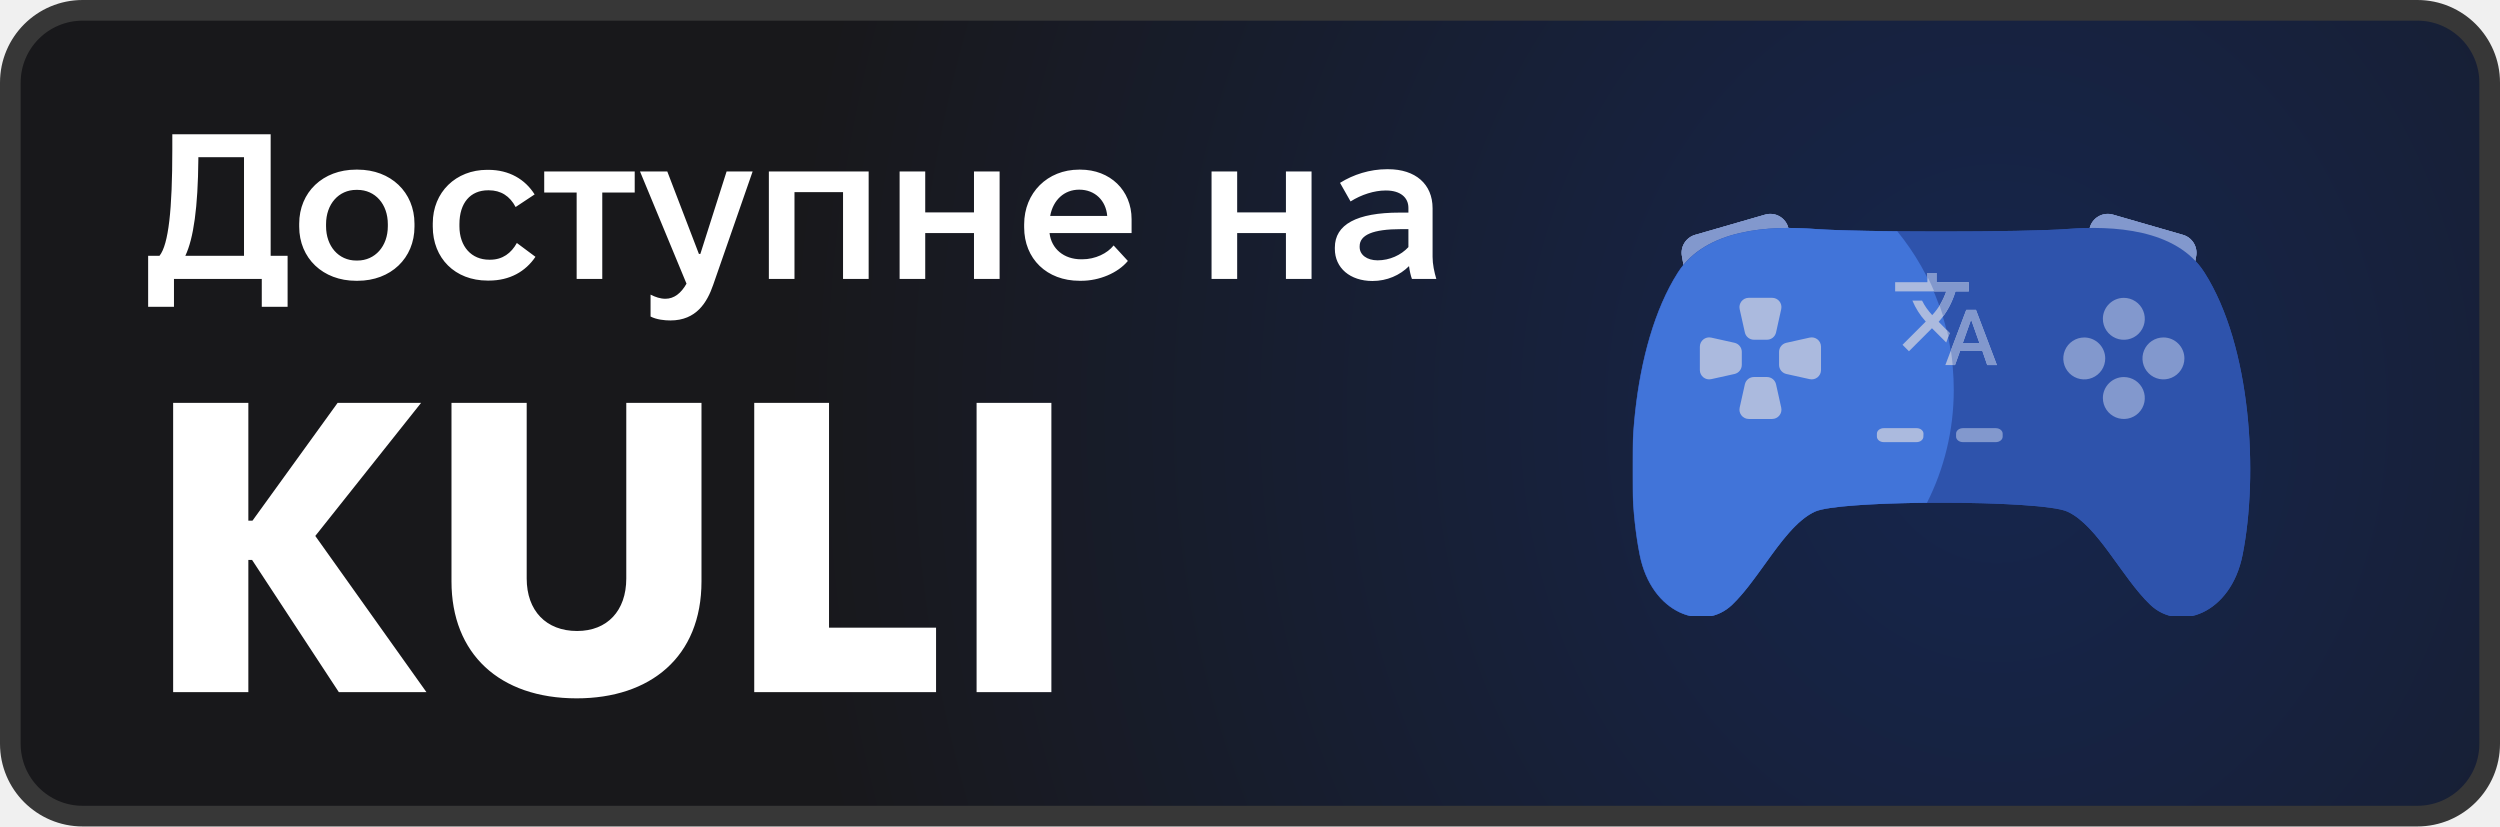
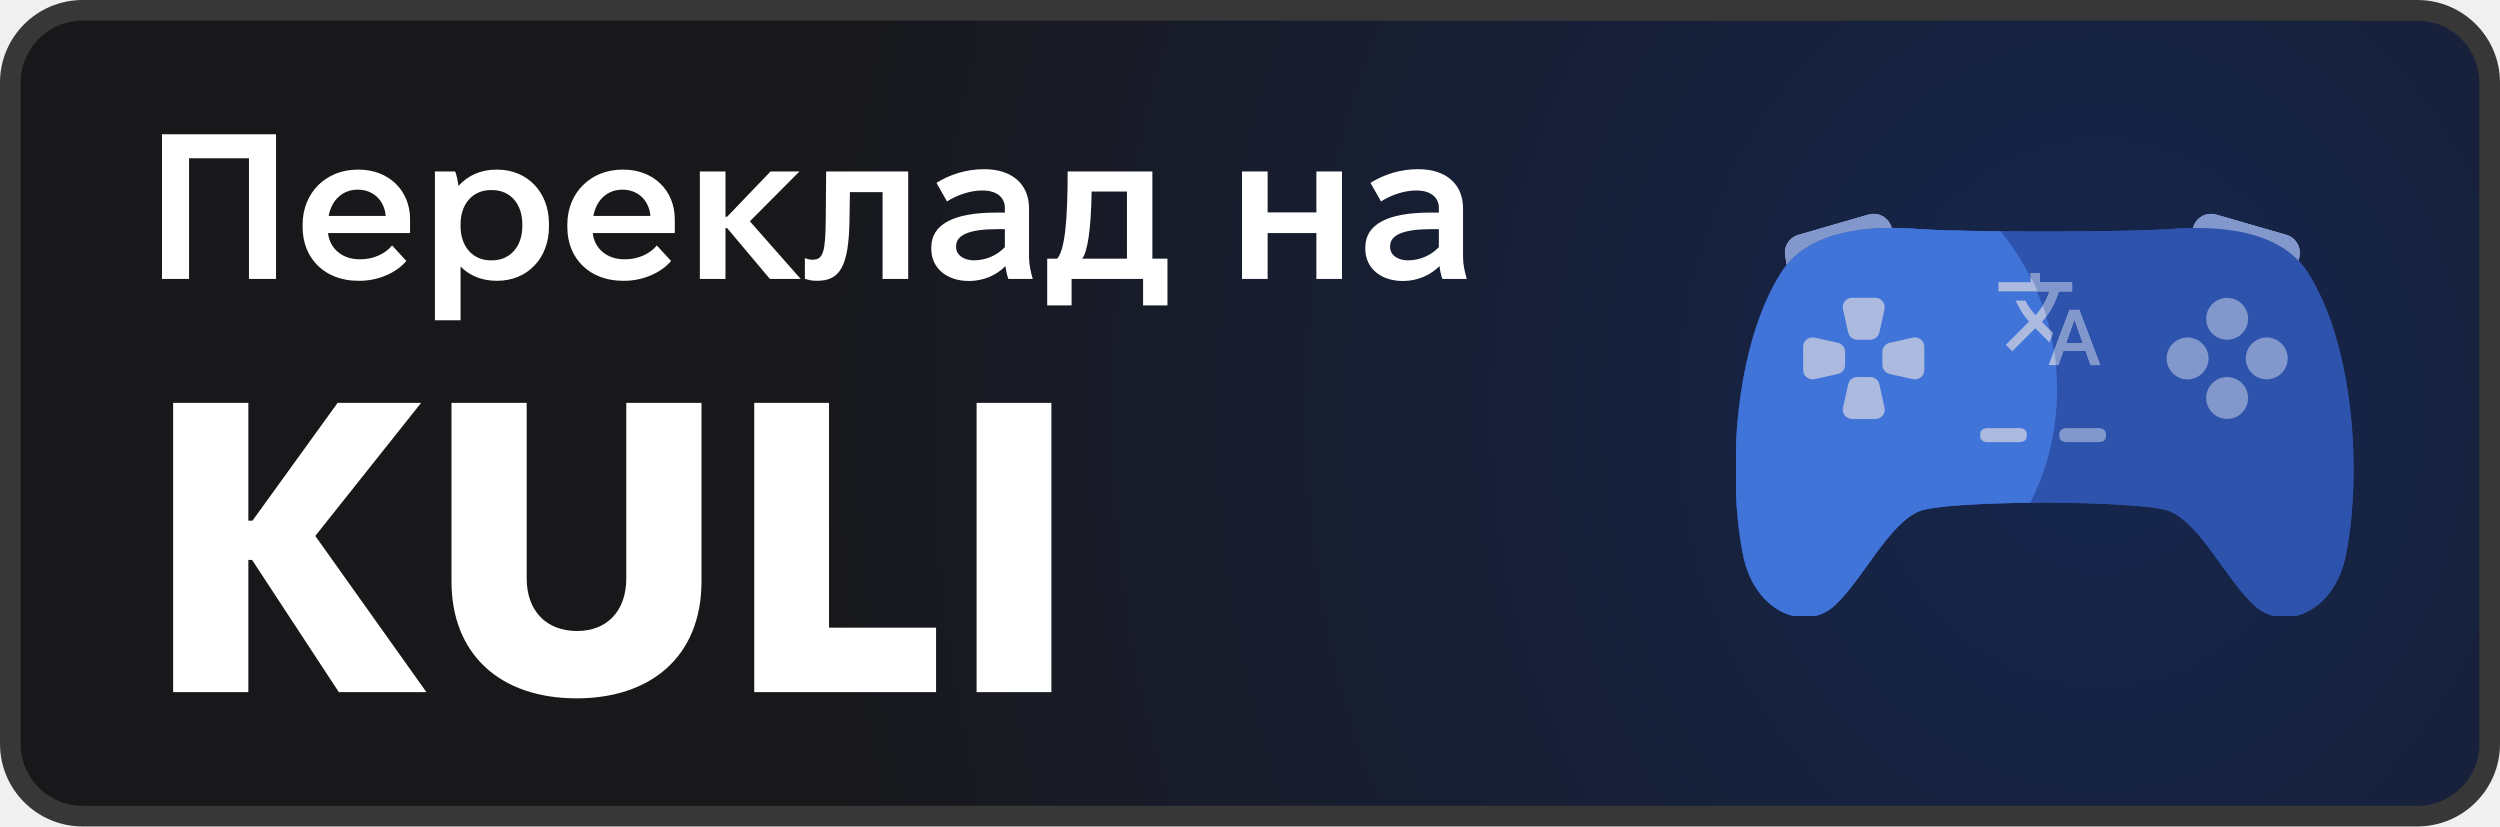
<svg xmlns="http://www.w3.org/2000/svg" width="121" height="40" viewBox="0 0 121 40" fill="none">
  <rect x="0.5" y="0.5" width="120" height="39" rx="3.5" fill="url(#paint0_radial_1136_240)" />
  <rect x="0.5" y="0.5" width="120" height="39" rx="3.5" stroke="#373737" />
-   <path d="M7.17 14.85V12.38H7.72C8.16 11.83 8.34 10.14 8.34 7.23V6.5H13.1V12.38H13.92V14.85H12.67V13.5H8.42V14.85H7.17ZM11.81 12.38V7.61H9.6V7.72C9.58 10.03 9.37 11.54 8.97 12.38H11.81ZM17.231 13.59C15.631 13.59 14.481 12.5 14.481 10.97V10.83C14.481 9.3 15.631 8.21 17.231 8.21H17.311C18.911 8.21 20.061 9.3 20.061 10.83V10.97C20.061 12.5 18.911 13.59 17.311 13.59H17.231ZM17.241 12.61H17.301C18.151 12.61 18.771 11.92 18.771 10.95V10.85C18.771 9.88 18.161 9.19 17.301 9.19H17.241C16.391 9.19 15.781 9.88 15.781 10.85V10.95C15.781 11.92 16.391 12.61 17.241 12.61ZM23.596 13.58C22.026 13.58 20.946 12.5 20.946 10.97V10.81C20.946 9.3 22.066 8.22 23.576 8.22H23.636C24.646 8.22 25.416 8.68 25.876 9.41L24.956 10.02C24.676 9.49 24.246 9.21 23.656 9.21H23.626C22.766 9.21 22.236 9.82 22.236 10.85V10.95C22.236 11.94 22.826 12.57 23.676 12.57H23.726C24.326 12.57 24.746 12.25 25.016 11.76L25.916 12.43C25.436 13.14 24.676 13.58 23.666 13.58H23.596ZM27.91 13.5V9.32H26.34V8.3H30.72V9.32H29.15V13.5H27.91ZM32.447 15.51C32.167 15.51 31.777 15.47 31.487 15.32V14.26C31.727 14.38 31.957 14.46 32.207 14.46C32.627 14.46 32.967 14.19 33.227 13.73L30.977 8.3H32.297L33.827 12.29H33.897L35.167 8.3H36.427L34.517 13.79C34.227 14.63 33.707 15.51 32.447 15.51ZM37.213 13.5V8.3H42.043V13.5H40.803V9.3H38.453V13.5H37.213ZM43.541 13.5V8.3H44.781V10.28H47.141V8.3H48.381V13.5H47.141V11.28H44.781V13.5H43.541ZM52.249 13.59C50.669 13.59 49.569 12.53 49.569 11V10.86C49.569 9.33 50.699 8.21 52.229 8.21H52.289C53.729 8.21 54.769 9.21 54.769 10.61V11.28H50.799V11.29C50.889 12.04 51.489 12.55 52.329 12.55H52.379C53.019 12.55 53.599 12.26 53.899 11.88L54.589 12.63C54.099 13.22 53.199 13.59 52.339 13.59H52.249ZM50.829 10.45H53.589C53.529 9.71 52.999 9.18 52.239 9.18H52.229C51.509 9.18 50.969 9.68 50.829 10.45ZM58.639 13.5V8.3H59.879V10.28H62.239V8.3H63.479V13.5H62.239V11.28H59.879V13.5H58.639ZM66.427 13.6C65.347 13.6 64.607 12.97 64.607 12.05V11.98C64.607 10.87 65.657 10.29 67.747 10.29H68.167V10.06C68.167 9.56 67.777 9.22 67.087 9.22H67.057C66.517 9.22 65.887 9.42 65.367 9.75L64.857 8.85C65.497 8.45 66.297 8.19 67.127 8.19H67.187C68.507 8.19 69.337 8.91 69.337 10.08V12.43C69.337 12.79 69.417 13.16 69.517 13.5H68.337C68.277 13.34 68.227 13.11 68.197 12.88C67.757 13.32 67.137 13.6 66.427 13.6ZM66.677 12.6C67.257 12.6 67.807 12.35 68.167 11.96V11.09H67.817C66.447 11.09 65.807 11.37 65.807 11.92V11.96C65.807 12.33 66.157 12.6 66.677 12.6ZM8.38 33.5V19.5H12.02V25.2H12.22L16.34 19.5H20.38L15.26 25.94L20.64 33.5H16.4L12.2 27.1H12.02V33.5H8.38ZM27.912 33.8C24.172 33.8 21.852 31.64 21.852 28.14V19.5H25.492V28C25.492 29.56 26.432 30.54 27.932 30.54C29.392 30.54 30.312 29.56 30.312 28V19.5H33.952V28.14C33.952 31.8 31.472 33.8 27.912 33.8ZM36.505 33.5V19.5H40.125V30.38H45.305V33.5H36.505ZM47.267 33.5V19.5H50.887V33.5H47.267Z" fill="white" />
+   <path d="M7.84 13.5V6.5H13.36V13.5H12.05V7.66H9.15V13.5H7.84ZM17.327 13.59C15.747 13.59 14.647 12.53 14.647 11V10.86C14.647 9.33 15.777 8.21 17.307 8.21H17.367C18.807 8.21 19.847 9.21 19.847 10.61V11.28H15.877V11.29C15.967 12.04 16.567 12.55 17.407 12.55H17.457C18.097 12.55 18.677 12.26 18.977 11.88L19.667 12.63C19.177 13.22 18.277 13.59 17.417 13.59H17.327ZM15.907 10.45H18.667C18.607 9.71 18.077 9.18 17.317 9.18H17.307C16.587 9.18 16.047 9.68 15.907 10.45ZM21.05 15.5V8.3H22.03C22.101 8.47 22.16 8.77 22.191 9C22.631 8.5 23.27 8.21 24.02 8.21H24.07C25.52 8.21 26.57 9.29 26.57 10.83V10.97C26.57 12.51 25.52 13.59 24.07 13.59H24.02C23.331 13.59 22.721 13.34 22.291 12.9V15.5H21.05ZM23.75 12.6H23.82C24.68 12.6 25.28 11.94 25.28 10.95V10.85C25.28 9.86 24.691 9.2 23.82 9.2H23.75C22.89 9.2 22.291 9.86 22.291 10.85V10.95C22.291 11.94 22.89 12.6 23.75 12.6ZM30.14 13.59C28.559 13.59 27.459 12.53 27.459 11V10.86C27.459 9.33 28.59 8.21 30.119 8.21H30.18C31.619 8.21 32.66 9.21 32.66 10.61V11.28H28.689V11.29C28.779 12.04 29.38 12.55 30.22 12.55H30.27C30.91 12.55 31.489 12.26 31.79 11.88L32.48 12.63C31.989 13.22 31.09 13.59 30.23 13.59H30.14ZM28.72 10.45H31.48C31.419 9.71 30.89 9.18 30.13 9.18H30.119C29.399 9.18 28.86 9.68 28.72 10.45ZM33.873 13.5V8.3H35.113V10.49H35.193L37.293 8.3H38.693L36.293 10.71L38.753 13.5H37.263L35.193 11.04H35.113V13.5H33.873ZM39.546 13.59C39.316 13.59 39.136 13.56 38.956 13.49V12.49C39.076 12.55 39.226 12.57 39.326 12.57C39.856 12.57 39.946 12.17 39.966 10.65L39.986 8.3H43.956V13.5H42.716V9.3H41.136L41.116 10.62C41.086 12.97 40.616 13.59 39.546 13.59ZM46.895 13.6C45.815 13.6 45.075 12.97 45.075 12.05V11.98C45.075 10.87 46.125 10.29 48.215 10.29H48.635V10.06C48.635 9.56 48.245 9.22 47.555 9.22H47.525C46.985 9.22 46.355 9.42 45.835 9.75L45.325 8.85C45.965 8.45 46.765 8.19 47.595 8.19H47.655C48.975 8.19 49.805 8.91 49.805 10.08V12.43C49.805 12.79 49.885 13.16 49.985 13.5H48.805C48.745 13.34 48.695 13.11 48.665 12.88C48.225 13.32 47.605 13.6 46.895 13.6ZM47.145 12.6C47.725 12.6 48.275 12.35 48.635 11.96V11.09H48.285C46.915 11.09 46.275 11.37 46.275 11.92V11.96C46.275 12.33 46.625 12.6 47.145 12.6ZM50.685 14.78V12.52H51.165C51.525 12.12 51.675 10.77 51.675 8.3H55.775V12.52H56.505V14.78H55.325V13.5H51.865V14.78H50.685ZM52.375 12.52H54.545V9.27H52.835C52.805 11.13 52.635 12.2 52.375 12.52ZM60.113 13.5V8.3H61.353V10.28H63.713V8.3H64.953V13.5H63.713V11.28H61.353V13.5H60.113ZM67.901 13.6C66.821 13.6 66.081 12.97 66.081 12.05V11.98C66.081 10.87 67.131 10.29 69.221 10.29H69.641V10.06C69.641 9.56 69.251 9.22 68.561 9.22H68.531C67.991 9.22 67.361 9.42 66.841 9.75L66.331 8.85C66.971 8.45 67.771 8.19 68.601 8.19H68.661C69.981 8.19 70.811 8.91 70.811 10.08V12.43C70.811 12.79 70.891 13.16 70.991 13.5H69.811C69.751 13.34 69.701 13.11 69.671 12.88C69.231 13.32 68.611 13.6 67.901 13.6ZM68.151 12.6C68.731 12.6 69.281 12.35 69.641 11.96V11.09H69.291C67.921 11.09 67.281 11.37 67.281 11.92V11.96C67.281 12.33 67.631 12.6 68.151 12.6ZM8.38 33.5V19.5H12.02V25.2H12.22L16.34 19.5H20.38L15.26 25.94L20.64 33.5H16.4L12.2 27.1H12.02V33.5H8.38ZM27.912 33.8C24.172 33.8 21.852 31.64 21.852 28.14V19.5H25.492V28C25.492 29.56 26.432 30.54 27.932 30.54C29.392 30.54 30.312 29.56 30.312 28V19.5H33.952V28.14C33.952 31.8 31.472 33.8 27.912 33.8ZM36.505 33.5V19.5H40.125V30.38H45.305V33.5H36.505ZM47.267 33.5V19.5H50.887V33.5H47.267Z" fill="white" />
  <g clip-path="url(#clip0_1136_240)">
-     <mask id="mask0_1136_240" style="mask-type:luminance" maskUnits="userSpaceOnUse" x="79" y="10" width="30" height="20">
-       <path d="M109 10.182H79V29.818H109V10.182Z" fill="white" />
+     <mask id="mask0_1136_240" style="mask-type:luminance" maskUnits="userSpaceOnUse" x="84" y="10" width="30" height="20">
+       <path d="M114 10.182H84V29.818H114V10.182Z" fill="white" />
    </mask>
    <g mask="url(#mask0_1136_240)">
-       <mask id="mask1_1136_240" style="mask-type:luminance" maskUnits="userSpaceOnUse" x="79" y="10" width="30" height="20">
-         <path d="M108.95 10.182H79V29.818H108.95V10.182Z" fill="white" />
+       <mask id="mask1_1136_240" style="mask-type:luminance" maskUnits="userSpaceOnUse" x="84" y="10" width="30" height="20">
+         <path d="M113.95 10.182H84V29.818H113.95V10.182Z" fill="white" />
      </mask>
      <g mask="url(#mask1_1136_240)">
-         <path d="M81.405 12.393C81.324 11.938 81.599 11.496 82.042 11.368L85.433 10.389C85.925 10.246 86.437 10.543 86.559 11.041L86.932 12.566L81.616 13.582L81.405 12.393Z" fill="#8298CD" />
-         <path d="M106.295 12.392C106.375 11.938 106.1 11.496 105.657 11.368L102.267 10.389C101.774 10.246 101.262 10.543 101.14 11.041L100.768 12.566L106.083 13.582L106.295 12.392Z" fill="#8298CD" />
-         <path d="M81.405 12.392C81.324 11.938 81.599 11.496 82.042 11.368L85.433 10.388C85.925 10.246 86.437 10.543 86.559 11.041L86.932 12.566L81.616 13.582L81.405 12.392Z" fill="#8298CD" />
-         <path d="M106.295 12.392C106.375 11.938 106.1 11.496 105.657 11.368L102.267 10.388C101.774 10.246 101.262 10.543 101.14 11.041L100.768 12.566L106.083 13.582L106.295 12.392Z" fill="#8298CD" />
-         <path fill-rule="evenodd" clip-rule="evenodd" d="M100.062 24.762C98.81 24.187 89.089 24.187 87.838 24.762C86.363 25.438 85.213 27.946 83.829 29.271C82.444 30.597 79.928 29.723 79.357 26.852C78.591 22.989 78.931 16.766 81.206 13.19C82.559 11.063 85.669 10.917 87.816 11.081C89.962 11.246 97.938 11.246 100.086 11.081C102.235 10.917 105.34 11.063 106.695 13.19C108.971 16.766 109.309 22.989 108.542 26.852C107.972 29.729 105.46 30.597 104.073 29.271C102.686 27.946 101.536 25.441 100.062 24.762Z" fill="#2E53AC" />
-         <path fill-rule="evenodd" clip-rule="evenodd" d="M93.097 20.99C93.097 20.955 93.088 20.92 93.072 20.887C93.055 20.855 93.031 20.826 93 20.801C92.969 20.776 92.933 20.756 92.892 20.743C92.852 20.729 92.809 20.723 92.766 20.723H91.173C91.085 20.723 91.001 20.751 90.939 20.801C90.877 20.851 90.842 20.919 90.842 20.99V21.132C90.842 21.203 90.877 21.27 90.939 21.321C91.001 21.371 91.085 21.399 91.173 21.399H92.761C92.849 21.399 92.933 21.371 92.995 21.321C93.057 21.27 93.092 21.203 93.092 21.132L93.097 20.99Z" fill="#8298CD" />
-         <path fill-rule="evenodd" clip-rule="evenodd" d="M96.929 20.99C96.929 20.919 96.894 20.851 96.832 20.801C96.769 20.751 96.685 20.723 96.597 20.723H95.005C94.917 20.723 94.833 20.751 94.771 20.801C94.709 20.851 94.674 20.919 94.674 20.99V21.132C94.674 21.203 94.709 21.27 94.771 21.321C94.833 21.371 94.917 21.399 95.005 21.399H96.597C96.685 21.399 96.769 21.371 96.832 21.321C96.894 21.27 96.929 21.203 96.929 21.132V20.99Z" fill="#8298CD" />
-         <path fill-rule="evenodd" clip-rule="evenodd" d="M102.794 14.416C102.995 14.416 103.191 14.476 103.358 14.588C103.525 14.699 103.655 14.857 103.731 15.043C103.808 15.228 103.828 15.432 103.789 15.629C103.75 15.826 103.653 16.007 103.511 16.149C103.37 16.291 103.189 16.387 102.992 16.426C102.795 16.465 102.591 16.445 102.406 16.369C102.22 16.292 102.062 16.162 101.95 15.995C101.839 15.828 101.779 15.632 101.779 15.431C101.779 15.162 101.886 14.904 102.077 14.714C102.267 14.523 102.525 14.416 102.794 14.416Z" fill="#8298CD" />
-         <path fill-rule="evenodd" clip-rule="evenodd" d="M105.725 17.348C105.725 17.548 105.665 17.744 105.554 17.911C105.442 18.078 105.284 18.208 105.098 18.285C104.913 18.362 104.709 18.382 104.512 18.343C104.315 18.304 104.134 18.207 103.993 18.065C103.851 17.923 103.754 17.742 103.715 17.546C103.676 17.349 103.696 17.145 103.773 16.959C103.849 16.774 103.979 16.615 104.146 16.504C104.313 16.392 104.509 16.333 104.71 16.333C104.979 16.333 105.237 16.44 105.427 16.63C105.618 16.82 105.725 17.078 105.725 17.348Z" fill="#8298CD" />
-         <path fill-rule="evenodd" clip-rule="evenodd" d="M102.794 18.249C102.995 18.249 103.191 18.309 103.358 18.42C103.525 18.532 103.655 18.69 103.731 18.876C103.808 19.061 103.828 19.265 103.789 19.462C103.75 19.659 103.653 19.84 103.511 19.982C103.37 20.123 103.189 20.22 102.992 20.259C102.795 20.298 102.591 20.278 102.406 20.201C102.22 20.125 102.062 19.995 101.95 19.828C101.839 19.661 101.779 19.465 101.779 19.264C101.779 18.995 101.886 18.737 102.077 18.547C102.267 18.356 102.525 18.249 102.794 18.249Z" fill="#8298CD" />
-         <path fill-rule="evenodd" clip-rule="evenodd" d="M101.893 17.349C101.893 17.549 101.833 17.746 101.722 17.913C101.61 18.079 101.452 18.209 101.266 18.286C101.081 18.363 100.877 18.383 100.68 18.344C100.483 18.305 100.302 18.208 100.16 18.066C100.019 17.924 99.922 17.744 99.883 17.547C99.844 17.35 99.864 17.146 99.941 16.96C100.017 16.775 100.147 16.616 100.314 16.505C100.481 16.394 100.677 16.334 100.878 16.334C101.147 16.334 101.405 16.441 101.595 16.631C101.786 16.822 101.893 17.08 101.893 17.349Z" fill="#8298CD" />
-         <path d="M84.2 14.963C84.138 14.681 84.352 14.414 84.641 14.414H85.771C86.06 14.414 86.274 14.681 86.211 14.963L85.961 16.09C85.915 16.296 85.732 16.443 85.521 16.443H84.891C84.68 16.443 84.497 16.296 84.451 16.09L84.2 14.963Z" fill="#8298CD" />
-         <path d="M87.588 16.34C87.87 16.278 88.137 16.492 88.137 16.78V17.911C88.137 18.199 87.87 18.414 87.588 18.351L86.461 18.101C86.254 18.055 86.107 17.872 86.107 17.66V17.031C86.107 16.82 86.254 16.637 86.461 16.591L87.588 16.34Z" fill="#8298CD" />
-         <path d="M84.2 19.729C84.138 20.011 84.352 20.278 84.641 20.278H85.771C86.06 20.278 86.274 20.011 86.211 19.729L85.961 18.602C85.915 18.395 85.732 18.248 85.521 18.248H84.891C84.68 18.248 84.497 18.395 84.451 18.602L84.2 19.729Z" fill="#8298CD" />
-         <path d="M82.822 16.34C82.541 16.278 82.273 16.492 82.273 16.78V17.911C82.273 18.199 82.541 18.414 82.822 18.351L83.95 18.101C84.156 18.055 84.303 17.872 84.303 17.66V17.031C84.303 16.82 84.156 16.637 83.95 16.591L82.822 16.34Z" fill="#8298CD" />
-         <path d="M81.405 12.392C81.324 11.938 81.599 11.496 82.042 11.368L85.433 10.388C85.925 10.246 86.437 10.543 86.559 11.041L86.932 12.566L81.616 13.582L81.405 12.392Z" fill="#8298CD" />
-         <path d="M106.295 12.392C106.375 11.938 106.1 11.496 105.657 11.368L102.267 10.388C101.774 10.246 101.262 10.543 101.14 11.041L100.768 12.566L106.083 13.582L106.295 12.392Z" fill="#8298CD" />
-         <path fill-rule="evenodd" clip-rule="evenodd" d="M100.062 24.762C98.81 24.187 89.089 24.187 87.838 24.762C86.363 25.438 85.213 27.946 83.829 29.271C82.444 30.597 79.928 29.723 79.357 26.852C78.591 22.989 78.931 16.766 81.206 13.19C82.559 11.063 85.669 10.917 87.816 11.081C89.962 11.246 97.938 11.246 100.086 11.081C102.235 10.917 105.34 11.063 106.695 13.19C108.971 16.766 109.309 22.989 108.542 26.852C107.972 29.729 105.46 30.597 104.073 29.271C102.686 27.946 101.536 25.441 100.062 24.762Z" fill="#2E53AC" />
-         <path d="M91.829 11.195C90.105 11.178 88.594 11.14 87.827 11.082C85.68 10.917 82.571 11.064 81.218 13.19C78.943 16.766 78.603 22.99 79.369 26.852C79.94 29.723 82.456 30.598 83.841 29.272C84.391 28.744 84.905 28.03 85.417 27.318C86.191 26.241 86.962 25.169 87.85 24.762C88.422 24.499 90.769 24.356 93.266 24.334C94.095 22.692 94.562 20.835 94.562 18.869C94.562 15.958 93.537 13.287 91.829 11.195Z" fill="#4174D9" />
-         <path fill-rule="evenodd" clip-rule="evenodd" d="M93.097 20.99C93.097 20.955 93.088 20.92 93.072 20.887C93.055 20.855 93.031 20.826 93 20.801C92.969 20.776 92.933 20.756 92.892 20.743C92.852 20.729 92.809 20.723 92.766 20.723H91.173C91.085 20.723 91.001 20.751 90.939 20.801C90.877 20.851 90.842 20.919 90.842 20.99V21.132C90.842 21.203 90.877 21.27 90.939 21.321C91.001 21.371 91.085 21.399 91.173 21.399H92.761C92.849 21.399 92.933 21.371 92.995 21.321C93.057 21.27 93.092 21.203 93.092 21.132L93.097 20.99Z" fill="#ABBADE" />
-         <path fill-rule="evenodd" clip-rule="evenodd" d="M96.929 20.99C96.929 20.919 96.894 20.851 96.832 20.801C96.769 20.751 96.685 20.723 96.597 20.723H95.005C94.917 20.723 94.833 20.751 94.771 20.801C94.709 20.851 94.674 20.919 94.674 20.99V21.132C94.674 21.203 94.709 21.271 94.771 21.321C94.833 21.371 94.917 21.399 95.005 21.399H96.597C96.685 21.399 96.769 21.371 96.832 21.321C96.894 21.271 96.929 21.203 96.929 21.132V20.99Z" fill="#8298CD" />
-         <path fill-rule="evenodd" clip-rule="evenodd" d="M102.794 14.416C102.995 14.416 103.191 14.476 103.358 14.588C103.525 14.699 103.655 14.857 103.731 15.043C103.808 15.228 103.828 15.432 103.789 15.629C103.75 15.826 103.653 16.007 103.511 16.149C103.37 16.291 103.189 16.387 102.992 16.426C102.795 16.465 102.591 16.445 102.406 16.369C102.22 16.292 102.062 16.162 101.95 15.995C101.839 15.828 101.779 15.632 101.779 15.431C101.779 15.162 101.886 14.904 102.077 14.714C102.267 14.523 102.525 14.416 102.794 14.416Z" fill="#8298CD" />
-         <path fill-rule="evenodd" clip-rule="evenodd" d="M105.725 17.348C105.725 17.548 105.665 17.744 105.554 17.911C105.442 18.078 105.284 18.208 105.098 18.285C104.913 18.362 104.709 18.382 104.512 18.343C104.315 18.304 104.134 18.207 103.993 18.065C103.851 17.923 103.754 17.742 103.715 17.546C103.676 17.349 103.696 17.145 103.773 16.959C103.849 16.774 103.979 16.615 104.146 16.504C104.313 16.392 104.509 16.333 104.71 16.333C104.979 16.333 105.237 16.44 105.427 16.63C105.618 16.82 105.725 17.078 105.725 17.348Z" fill="#8298CD" />
-         <path fill-rule="evenodd" clip-rule="evenodd" d="M102.794 18.249C102.995 18.249 103.191 18.309 103.358 18.42C103.525 18.532 103.655 18.69 103.731 18.876C103.808 19.061 103.828 19.265 103.789 19.462C103.75 19.659 103.653 19.84 103.511 19.982C103.37 20.123 103.189 20.22 102.992 20.259C102.795 20.298 102.591 20.278 102.406 20.201C102.22 20.125 102.062 19.995 101.95 19.828C101.839 19.661 101.779 19.465 101.779 19.264C101.779 18.995 101.886 18.737 102.077 18.547C102.267 18.356 102.525 18.249 102.794 18.249Z" fill="#8298CD" />
-         <path fill-rule="evenodd" clip-rule="evenodd" d="M101.893 17.349C101.893 17.549 101.833 17.746 101.722 17.913C101.61 18.079 101.452 18.209 101.266 18.286C101.081 18.363 100.877 18.383 100.68 18.344C100.483 18.305 100.302 18.208 100.16 18.066C100.019 17.924 99.922 17.744 99.883 17.547C99.844 17.35 99.864 17.146 99.941 16.96C100.017 16.775 100.147 16.616 100.314 16.505C100.481 16.394 100.677 16.334 100.878 16.334C101.147 16.334 101.405 16.441 101.595 16.631C101.786 16.822 101.893 17.08 101.893 17.349Z" fill="#8298CD" />
-         <path d="M84.2 14.963C84.138 14.681 84.352 14.414 84.641 14.414H85.771C86.06 14.414 86.274 14.681 86.211 14.963L85.961 16.09C85.915 16.296 85.732 16.443 85.521 16.443H84.891C84.68 16.443 84.497 16.296 84.451 16.09L84.2 14.963Z" fill="#ABBADE" />
-         <path d="M87.588 16.34C87.87 16.278 88.137 16.492 88.137 16.78V17.911C88.137 18.199 87.87 18.414 87.588 18.351L86.461 18.101C86.254 18.055 86.107 17.872 86.107 17.66V17.031C86.107 16.82 86.254 16.637 86.461 16.591L87.588 16.34Z" fill="#ABBADE" />
-         <path d="M84.2 19.729C84.138 20.011 84.352 20.278 84.641 20.278H85.771C86.06 20.278 86.274 20.011 86.211 19.729L85.961 18.602C85.915 18.395 85.732 18.248 85.521 18.248H84.891C84.68 18.248 84.497 18.395 84.451 18.602L84.2 19.729Z" fill="#ABBADE" />
-         <path d="M82.822 16.34C82.541 16.278 82.273 16.492 82.273 16.78V17.911C82.273 18.199 82.541 18.414 82.822 18.351L83.95 18.101C84.156 18.055 84.303 17.872 84.303 17.66V17.031C84.303 16.82 84.156 16.637 83.95 16.591L82.822 16.34Z" fill="#ABBADE" />
-         <path d="M94.154 17.67L95.168 14.996H95.636L96.65 17.67H96.182L95.948 16.99H94.867L94.622 17.67H94.154ZM95.001 16.6H95.803L95.413 15.497H95.391L95.001 16.6ZM92.393 17.002L92.081 16.689L93.207 15.564C93.065 15.408 92.942 15.246 92.836 15.079C92.73 14.912 92.638 14.736 92.56 14.55H93.028C93.095 14.684 93.167 14.805 93.243 14.912C93.319 15.02 93.411 15.133 93.519 15.252C93.682 15.074 93.817 14.891 93.925 14.703C94.033 14.516 94.124 14.316 94.198 14.104H91.725V13.659H93.285V13.213H93.73V13.659H95.29V14.104H94.644C94.566 14.368 94.46 14.624 94.326 14.873C94.193 15.122 94.027 15.356 93.831 15.575L94.365 16.121L94.198 16.578L93.507 15.887L92.393 17.002Z" fill="#ABBADE" />
-         <path fill-rule="evenodd" clip-rule="evenodd" d="M93.615 14.104C93.513 13.861 93.403 13.622 93.285 13.387V13.213H93.731V13.659H95.291V14.104H94.645C94.567 14.368 94.461 14.624 94.327 14.873C94.246 15.024 94.153 15.17 94.049 15.31C93.996 15.133 93.939 14.958 93.877 14.784C93.894 14.757 93.91 14.73 93.926 14.703C94.034 14.516 94.125 14.316 94.199 14.104H93.615ZM94.509 17.67C94.487 17.433 94.458 17.197 94.422 16.964L95.168 14.996H95.636L96.65 17.67H96.182L95.948 16.99H94.867L94.622 17.67H94.509ZM94.301 16.298C94.279 16.193 94.255 16.087 94.23 15.983L94.366 16.121L94.301 16.298ZM95.803 16.6H95.001L95.391 15.497H95.413L95.803 16.6Z" fill="#8298CD" />
+         <path d="M86.405 12.393C86.324 11.938 86.599 11.496 87.042 11.368L90.433 10.389C90.925 10.246 91.437 10.543 91.559 11.041L91.932 12.566L86.616 13.582L86.405 12.393Z" fill="#8298CD" />
+         <path d="M111.295 12.392C111.375 11.938 111.1 11.496 110.657 11.368L107.267 10.389C106.774 10.246 106.262 10.543 106.14 11.041L105.768 12.566L111.083 13.582L111.295 12.392Z" fill="#8298CD" />
+         <path d="M86.405 12.392C86.324 11.938 86.599 11.496 87.042 11.368L90.433 10.388C90.925 10.246 91.437 10.543 91.559 11.041L91.932 12.566L86.616 13.582L86.405 12.392Z" fill="#8298CD" />
+         <path d="M111.295 12.392C111.375 11.938 111.1 11.496 110.657 11.368L107.267 10.388C106.774 10.246 106.262 10.543 106.14 11.041L105.768 12.566L111.083 13.582L111.295 12.392Z" fill="#8298CD" />
+         <path fill-rule="evenodd" clip-rule="evenodd" d="M105.062 24.762C103.81 24.187 94.089 24.187 92.838 24.762C91.363 25.438 90.213 27.946 88.829 29.271C87.444 30.597 84.928 29.723 84.357 26.852C83.591 22.989 83.931 16.766 86.206 13.19C87.559 11.063 90.669 10.917 92.816 11.081C94.962 11.246 102.938 11.246 105.086 11.081C107.235 10.917 110.34 11.063 111.695 13.19C113.971 16.766 114.309 22.989 113.542 26.852C112.972 29.729 110.46 30.597 109.073 29.271C107.686 27.946 106.536 25.441 105.062 24.762Z" fill="#2E53AC" />
+         <path fill-rule="evenodd" clip-rule="evenodd" d="M98.097 20.99C98.097 20.955 98.088 20.92 98.072 20.887C98.055 20.855 98.031 20.826 98 20.801C97.969 20.776 97.933 20.756 97.892 20.743C97.852 20.729 97.809 20.723 97.766 20.723H96.173C96.085 20.723 96.001 20.751 95.939 20.801C95.877 20.851 95.842 20.919 95.842 20.99V21.132C95.842 21.203 95.877 21.27 95.939 21.321C96.001 21.371 96.085 21.399 96.173 21.399H97.761C97.849 21.399 97.933 21.371 97.995 21.321C98.057 21.27 98.092 21.203 98.092 21.132L98.097 20.99Z" fill="#8298CD" />
+         <path fill-rule="evenodd" clip-rule="evenodd" d="M101.929 20.99C101.929 20.919 101.894 20.851 101.832 20.801C101.769 20.751 101.685 20.723 101.597 20.723H100.005C99.917 20.723 99.833 20.751 99.771 20.801C99.709 20.851 99.674 20.919 99.674 20.99V21.132C99.674 21.203 99.709 21.27 99.771 21.321C99.833 21.371 99.917 21.399 100.005 21.399H101.597C101.685 21.399 101.769 21.371 101.832 21.321C101.894 21.27 101.929 21.203 101.929 21.132V20.99Z" fill="#8298CD" />
+         <path fill-rule="evenodd" clip-rule="evenodd" d="M107.794 14.416C107.995 14.416 108.191 14.476 108.358 14.588C108.525 14.699 108.655 14.857 108.731 15.043C108.808 15.228 108.828 15.432 108.789 15.629C108.75 15.826 108.653 16.007 108.511 16.149C108.37 16.291 108.189 16.387 107.992 16.426C107.795 16.465 107.591 16.445 107.406 16.369C107.22 16.292 107.062 16.162 106.95 15.995C106.839 15.828 106.779 15.632 106.779 15.431C106.779 15.162 106.886 14.904 107.077 14.714C107.267 14.523 107.525 14.416 107.794 14.416Z" fill="#8298CD" />
+         <path fill-rule="evenodd" clip-rule="evenodd" d="M110.725 17.348C110.725 17.548 110.665 17.744 110.554 17.911C110.442 18.078 110.284 18.208 110.098 18.285C109.913 18.362 109.709 18.382 109.512 18.343C109.315 18.304 109.134 18.207 108.993 18.065C108.851 17.923 108.754 17.742 108.715 17.546C108.676 17.349 108.696 17.145 108.773 16.959C108.849 16.774 108.979 16.615 109.146 16.504C109.313 16.392 109.509 16.333 109.71 16.333C109.979 16.333 110.237 16.44 110.427 16.63C110.618 16.82 110.725 17.078 110.725 17.348Z" fill="#8298CD" />
+         <path fill-rule="evenodd" clip-rule="evenodd" d="M107.794 18.249C107.995 18.249 108.191 18.309 108.358 18.42C108.525 18.532 108.655 18.69 108.731 18.876C108.808 19.061 108.828 19.265 108.789 19.462C108.75 19.659 108.653 19.84 108.511 19.982C108.37 20.123 108.189 20.22 107.992 20.259C107.795 20.298 107.591 20.278 107.406 20.201C107.22 20.125 107.062 19.995 106.95 19.828C106.839 19.661 106.779 19.465 106.779 19.264C106.779 18.995 106.886 18.737 107.077 18.547C107.267 18.356 107.525 18.249 107.794 18.249Z" fill="#8298CD" />
+         <path fill-rule="evenodd" clip-rule="evenodd" d="M106.893 17.349C106.893 17.549 106.833 17.746 106.722 17.913C106.61 18.079 106.452 18.209 106.266 18.286C106.081 18.363 105.877 18.383 105.68 18.344C105.483 18.305 105.302 18.208 105.16 18.066C105.019 17.924 104.922 17.744 104.883 17.547C104.844 17.35 104.864 17.146 104.941 16.96C105.017 16.775 105.147 16.616 105.314 16.505C105.481 16.394 105.677 16.334 105.878 16.334C106.147 16.334 106.405 16.441 106.595 16.631C106.786 16.822 106.893 17.08 106.893 17.349Z" fill="#8298CD" />
+         <path d="M89.2 14.963C89.138 14.681 89.352 14.414 89.641 14.414H90.771C91.06 14.414 91.274 14.681 91.211 14.963L90.961 16.09C90.915 16.296 90.732 16.443 90.521 16.443H89.891C89.68 16.443 89.497 16.296 89.451 16.09L89.2 14.963Z" fill="#8298CD" />
+         <path d="M92.588 16.34C92.87 16.278 93.137 16.492 93.137 16.78V17.911C93.137 18.199 92.87 18.414 92.588 18.351L91.461 18.101C91.254 18.055 91.107 17.872 91.107 17.66V17.031C91.107 16.82 91.254 16.637 91.461 16.591L92.588 16.34Z" fill="#8298CD" />
+         <path d="M89.2 19.729C89.138 20.011 89.352 20.278 89.641 20.278H90.771C91.06 20.278 91.274 20.011 91.211 19.729L90.961 18.602C90.915 18.395 90.732 18.248 90.521 18.248H89.891C89.68 18.248 89.497 18.395 89.451 18.602L89.2 19.729Z" fill="#8298CD" />
+         <path d="M87.822 16.34C87.541 16.278 87.273 16.492 87.273 16.78V17.911C87.273 18.199 87.541 18.414 87.822 18.351L88.95 18.101C89.156 18.055 89.303 17.872 89.303 17.66V17.031C89.303 16.82 89.156 16.637 88.95 16.591L87.822 16.34Z" fill="#8298CD" />
+         <path d="M86.405 12.392C86.324 11.938 86.599 11.496 87.042 11.368L90.433 10.388C90.925 10.246 91.437 10.543 91.559 11.041L91.932 12.566L86.616 13.582L86.405 12.392Z" fill="#8298CD" />
+         <path d="M111.295 12.392C111.375 11.938 111.1 11.496 110.657 11.368L107.267 10.388C106.774 10.246 106.262 10.543 106.14 11.041L105.768 12.566L111.083 13.582L111.295 12.392Z" fill="#8298CD" />
+         <path fill-rule="evenodd" clip-rule="evenodd" d="M105.062 24.762C103.81 24.187 94.089 24.187 92.838 24.762C91.363 25.438 90.213 27.946 88.829 29.271C87.444 30.597 84.928 29.723 84.357 26.852C83.591 22.989 83.931 16.766 86.206 13.19C87.559 11.063 90.669 10.917 92.816 11.081C94.962 11.246 102.938 11.246 105.086 11.081C107.235 10.917 110.34 11.063 111.695 13.19C113.971 16.766 114.309 22.989 113.542 26.852C112.972 29.729 110.46 30.597 109.073 29.271C107.686 27.946 106.536 25.441 105.062 24.762Z" fill="#2E53AC" />
+         <path d="M96.829 11.195C95.105 11.178 93.594 11.14 92.827 11.082C90.68 10.917 87.571 11.064 86.218 13.19C83.943 16.766 83.603 22.99 84.369 26.852C84.94 29.723 87.456 30.598 88.841 29.272C89.391 28.744 89.905 28.03 90.417 27.318C91.191 26.241 91.962 25.169 92.85 24.762C93.422 24.499 95.769 24.356 98.266 24.334C99.095 22.692 99.562 20.835 99.562 18.869C99.562 15.958 98.537 13.287 96.829 11.195Z" fill="#4174D9" />
+         <path fill-rule="evenodd" clip-rule="evenodd" d="M98.097 20.99C98.097 20.955 98.088 20.92 98.072 20.887C98.055 20.855 98.031 20.826 98 20.801C97.969 20.776 97.933 20.756 97.892 20.743C97.852 20.729 97.809 20.723 97.766 20.723H96.173C96.085 20.723 96.001 20.751 95.939 20.801C95.877 20.851 95.842 20.919 95.842 20.99V21.132C95.842 21.203 95.877 21.27 95.939 21.321C96.001 21.371 96.085 21.399 96.173 21.399H97.761C97.849 21.399 97.933 21.371 97.995 21.321C98.057 21.27 98.092 21.203 98.092 21.132L98.097 20.99Z" fill="#ABBADE" />
+         <path fill-rule="evenodd" clip-rule="evenodd" d="M101.929 20.99C101.929 20.919 101.894 20.851 101.832 20.801C101.769 20.751 101.685 20.723 101.597 20.723H100.005C99.917 20.723 99.833 20.751 99.771 20.801C99.709 20.851 99.674 20.919 99.674 20.99V21.132C99.674 21.203 99.709 21.271 99.771 21.321C99.833 21.371 99.917 21.399 100.005 21.399H101.597C101.685 21.399 101.769 21.371 101.832 21.321C101.894 21.271 101.929 21.203 101.929 21.132V20.99Z" fill="#8298CD" />
+         <path fill-rule="evenodd" clip-rule="evenodd" d="M107.794 14.416C107.995 14.416 108.191 14.476 108.358 14.588C108.525 14.699 108.655 14.857 108.731 15.043C108.808 15.228 108.828 15.432 108.789 15.629C108.75 15.826 108.653 16.007 108.511 16.149C108.37 16.291 108.189 16.387 107.992 16.426C107.795 16.465 107.591 16.445 107.406 16.369C107.22 16.292 107.062 16.162 106.95 15.995C106.839 15.828 106.779 15.632 106.779 15.431C106.779 15.162 106.886 14.904 107.077 14.714C107.267 14.523 107.525 14.416 107.794 14.416Z" fill="#8298CD" />
+         <path fill-rule="evenodd" clip-rule="evenodd" d="M110.725 17.348C110.725 17.548 110.665 17.744 110.554 17.911C110.442 18.078 110.284 18.208 110.098 18.285C109.913 18.362 109.709 18.382 109.512 18.343C109.315 18.304 109.134 18.207 108.993 18.065C108.851 17.923 108.754 17.742 108.715 17.546C108.676 17.349 108.696 17.145 108.773 16.959C108.849 16.774 108.979 16.615 109.146 16.504C109.313 16.392 109.509 16.333 109.71 16.333C109.979 16.333 110.237 16.44 110.427 16.63C110.618 16.82 110.725 17.078 110.725 17.348Z" fill="#8298CD" />
+         <path fill-rule="evenodd" clip-rule="evenodd" d="M107.794 18.249C107.995 18.249 108.191 18.309 108.358 18.42C108.525 18.532 108.655 18.69 108.731 18.876C108.808 19.061 108.828 19.265 108.789 19.462C108.75 19.659 108.653 19.84 108.511 19.982C108.37 20.123 108.189 20.22 107.992 20.259C107.795 20.298 107.591 20.278 107.406 20.201C107.22 20.125 107.062 19.995 106.95 19.828C106.839 19.661 106.779 19.465 106.779 19.264C106.779 18.995 106.886 18.737 107.077 18.547C107.267 18.356 107.525 18.249 107.794 18.249Z" fill="#8298CD" />
+         <path fill-rule="evenodd" clip-rule="evenodd" d="M106.893 17.349C106.893 17.549 106.833 17.746 106.722 17.913C106.61 18.079 106.452 18.209 106.266 18.286C106.081 18.363 105.877 18.383 105.68 18.344C105.483 18.305 105.302 18.208 105.16 18.066C105.019 17.924 104.922 17.744 104.883 17.547C104.844 17.35 104.864 17.146 104.941 16.96C105.017 16.775 105.147 16.616 105.314 16.505C105.481 16.394 105.677 16.334 105.878 16.334C106.147 16.334 106.405 16.441 106.595 16.631C106.786 16.822 106.893 17.08 106.893 17.349Z" fill="#8298CD" />
+         <path d="M89.2 14.963C89.138 14.681 89.352 14.414 89.641 14.414H90.771C91.06 14.414 91.274 14.681 91.211 14.963L90.961 16.09C90.915 16.296 90.732 16.443 90.521 16.443H89.891C89.68 16.443 89.497 16.296 89.451 16.09L89.2 14.963Z" fill="#ABBADE" />
+         <path d="M92.588 16.34C92.87 16.278 93.137 16.492 93.137 16.78V17.911C93.137 18.199 92.87 18.414 92.588 18.351L91.461 18.101C91.254 18.055 91.107 17.872 91.107 17.66V17.031C91.107 16.82 91.254 16.637 91.461 16.591L92.588 16.34Z" fill="#ABBADE" />
+         <path d="M89.2 19.729C89.138 20.011 89.352 20.278 89.641 20.278H90.771C91.06 20.278 91.274 20.011 91.211 19.729L90.961 18.602C90.915 18.395 90.732 18.248 90.521 18.248H89.891C89.68 18.248 89.497 18.395 89.451 18.602L89.2 19.729Z" fill="#ABBADE" />
+         <path d="M87.822 16.34C87.541 16.278 87.273 16.492 87.273 16.78V17.911C87.273 18.199 87.541 18.414 87.822 18.351L88.95 18.101C89.156 18.055 89.303 17.872 89.303 17.66V17.031C89.303 16.82 89.156 16.637 88.95 16.591L87.822 16.34Z" fill="#ABBADE" />
+         <path d="M99.154 17.67L100.168 14.996H100.636L101.65 17.67H101.182L100.948 16.99H99.867L99.622 17.67H99.154ZM100 16.6H100.803L100.413 15.497H100.39L100 16.6ZM97.393 17.002L97.081 16.689L98.207 15.564C98.065 15.408 97.942 15.246 97.836 15.079C97.73 14.912 97.638 14.736 97.56 14.55H98.028C98.095 14.684 98.167 14.805 98.243 14.912C98.319 15.02 98.411 15.133 98.519 15.252C98.682 15.074 98.817 14.891 98.925 14.703C99.033 14.516 99.124 14.316 99.198 14.104H96.725V13.659H98.285V13.213H98.73V13.659H100.29V14.104H99.644C99.566 14.368 99.46 14.624 99.326 14.873C99.193 15.122 99.027 15.356 98.831 15.575L99.365 16.121L99.198 16.578L98.507 15.887L97.393 17.002Z" fill="#ABBADE" />
+         <path fill-rule="evenodd" clip-rule="evenodd" d="M98.615 14.104C98.513 13.861 98.403 13.622 98.285 13.387V13.213H98.731V13.659H100.291V14.104H99.645C99.567 14.368 99.461 14.624 99.327 14.873C99.246 15.024 99.153 15.17 99.049 15.31C98.996 15.133 98.939 14.958 98.877 14.784C98.894 14.757 98.91 14.73 98.926 14.703C99.034 14.516 99.125 14.316 99.199 14.104H98.615ZM99.509 17.67C99.487 17.433 99.458 17.197 99.422 16.964L100.168 14.996H100.636L101.65 17.67H101.182L100.948 16.99H99.867L99.622 17.67H99.509ZM99.301 16.298C99.279 16.193 99.255 16.087 99.23 15.983L99.366 16.121L99.301 16.298ZM100.803 16.6H100.001L100.391 15.497H100.413L100.803 16.6Z" fill="#8298CD" />
      </g>
    </g>
  </g>
  <defs>
-     <radialGradient id="paint0_radial_1136_240" cx="0" cy="0" r="1" gradientUnits="userSpaceOnUse" gradientTransform="translate(96.5 20) rotate(-180) scale(58.5 66.8198)">
+     <radialGradient id="paint0_radial_1136_240" cx="0" cy="0" r="1" gradientUnits="userSpaceOnUse" gradientTransform="translate(102 20) rotate(-180) scale(64 73.102)">
      <stop stop-color="#16264E" />
      <stop offset="1" stop-color="#18181B" />
    </radialGradient>
    <clipPath id="clip0_1136_240">
-       <rect width="30" height="19.636" fill="white" transform="translate(79 10.1818)" />
+       <rect width="30" height="19.636" fill="white" transform="translate(84 10.1818)" />
    </clipPath>
  </defs>
</svg>
